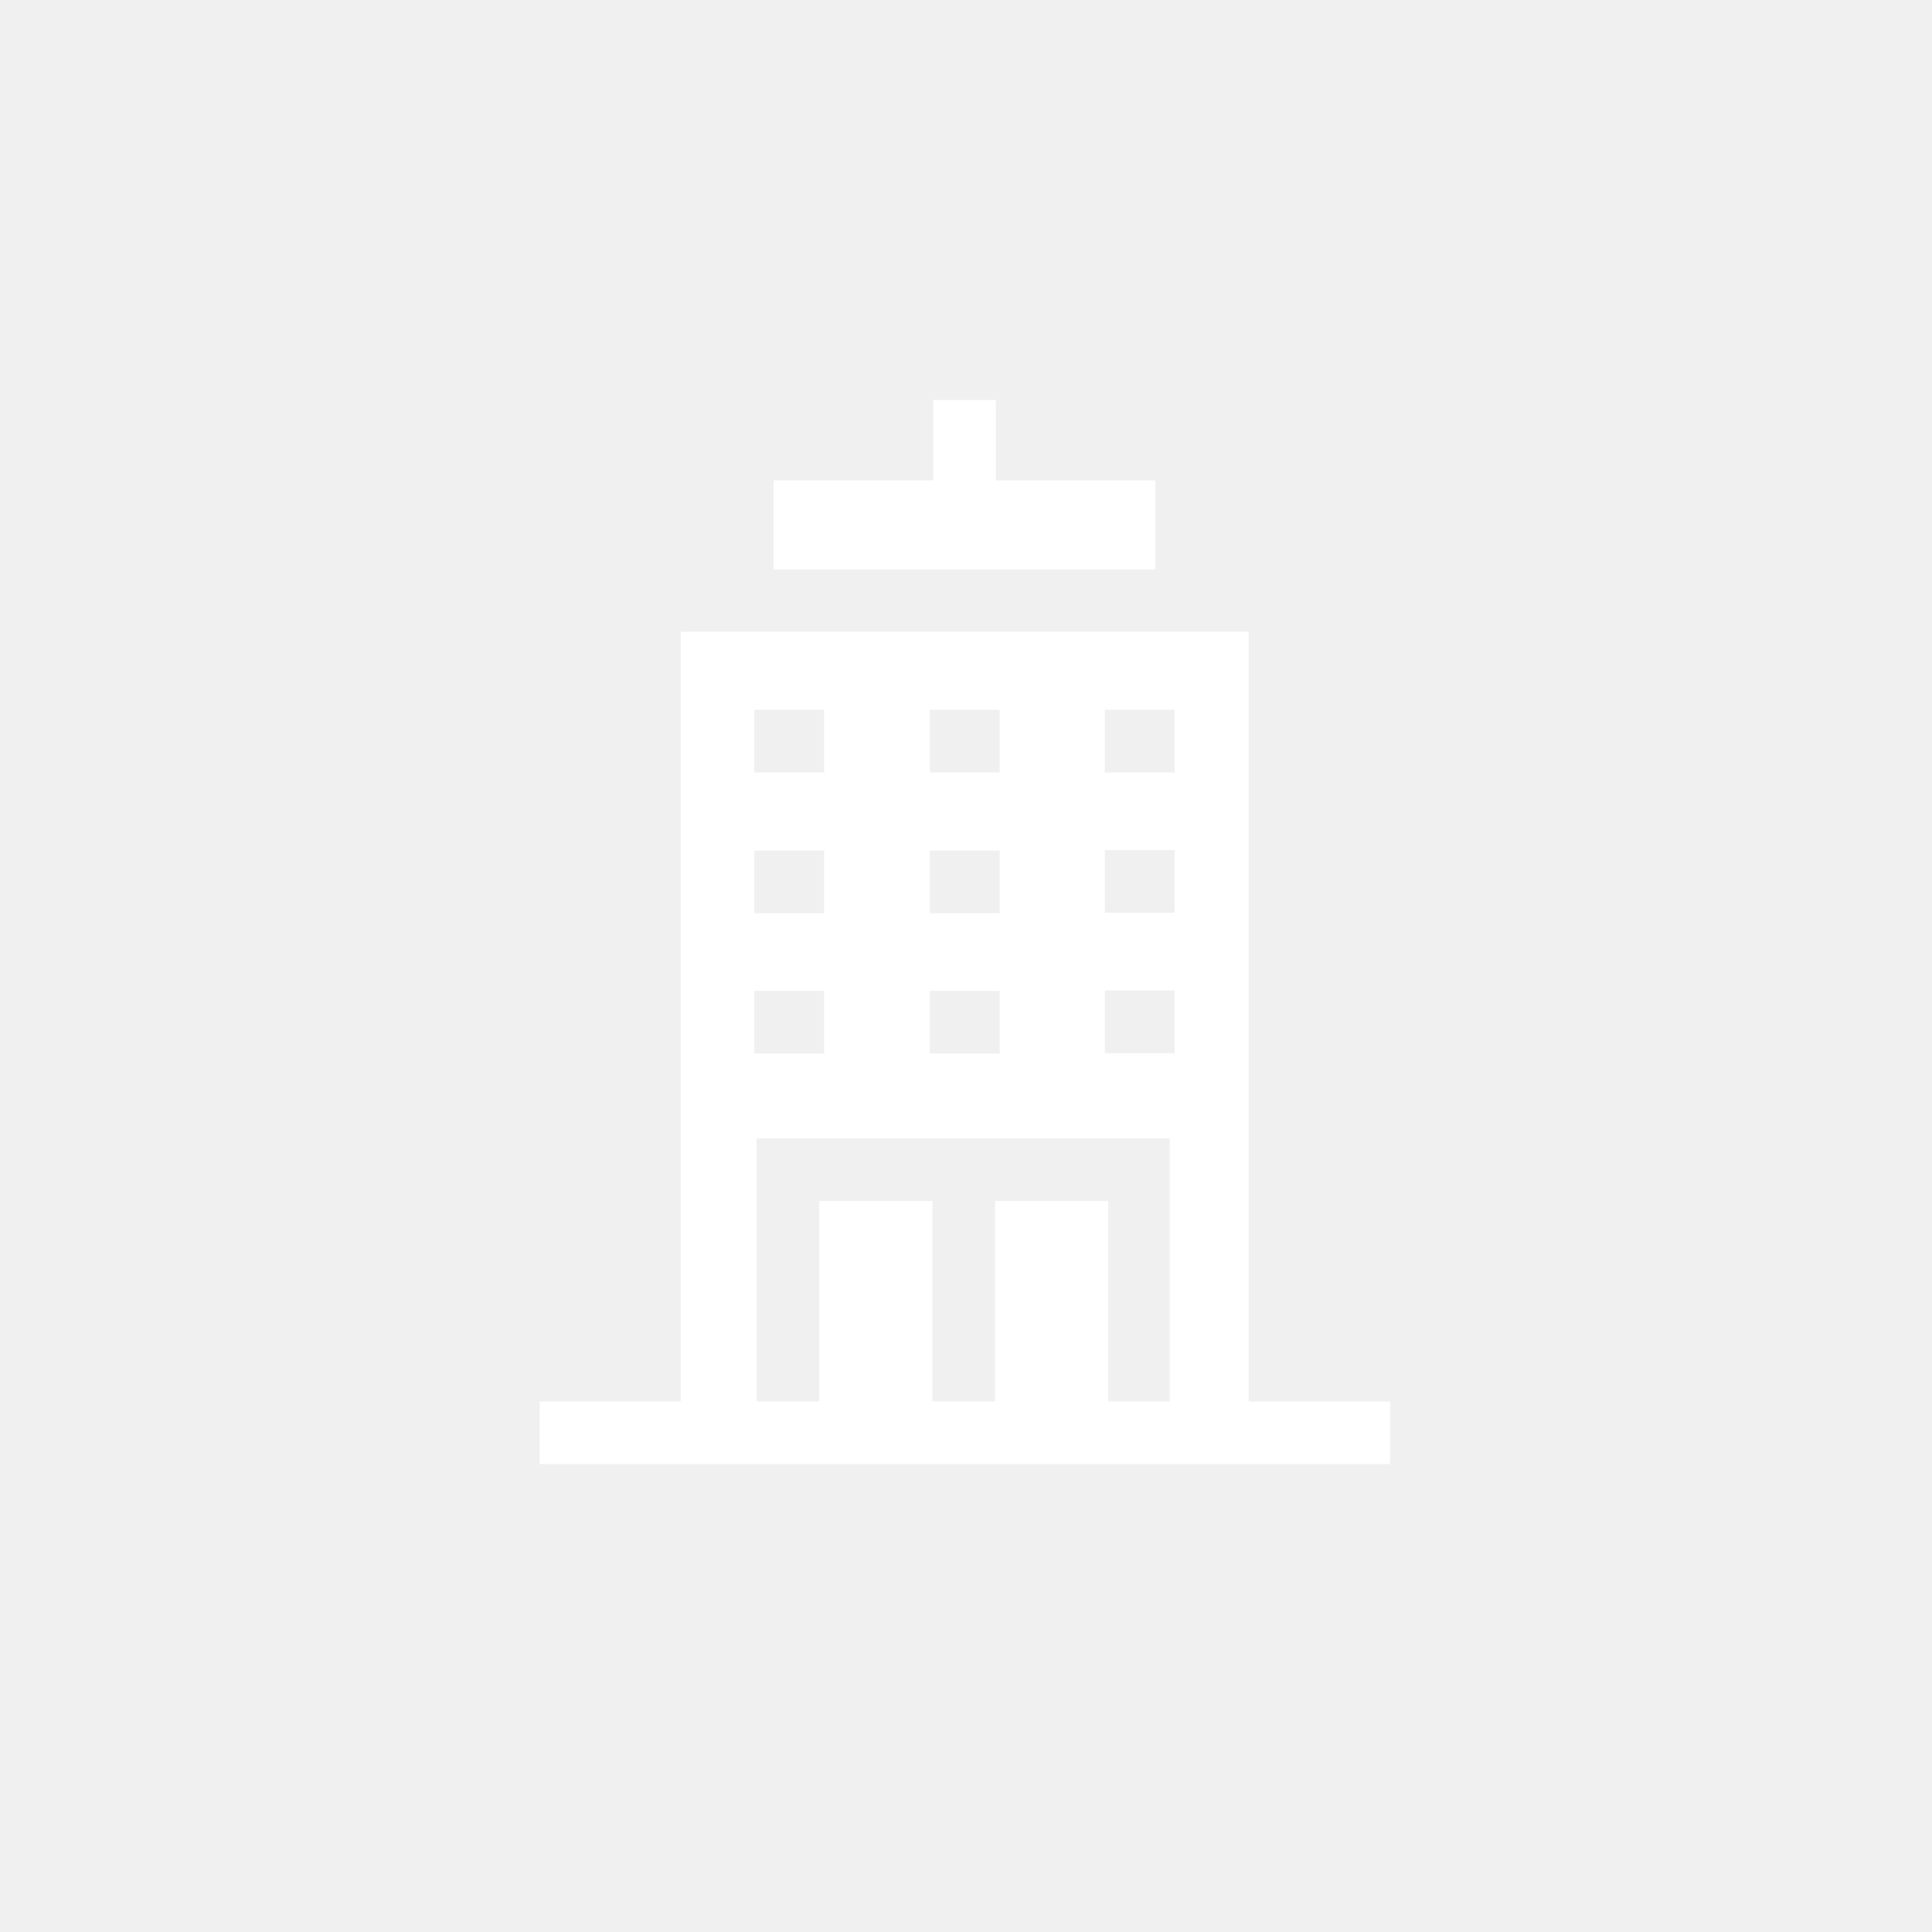
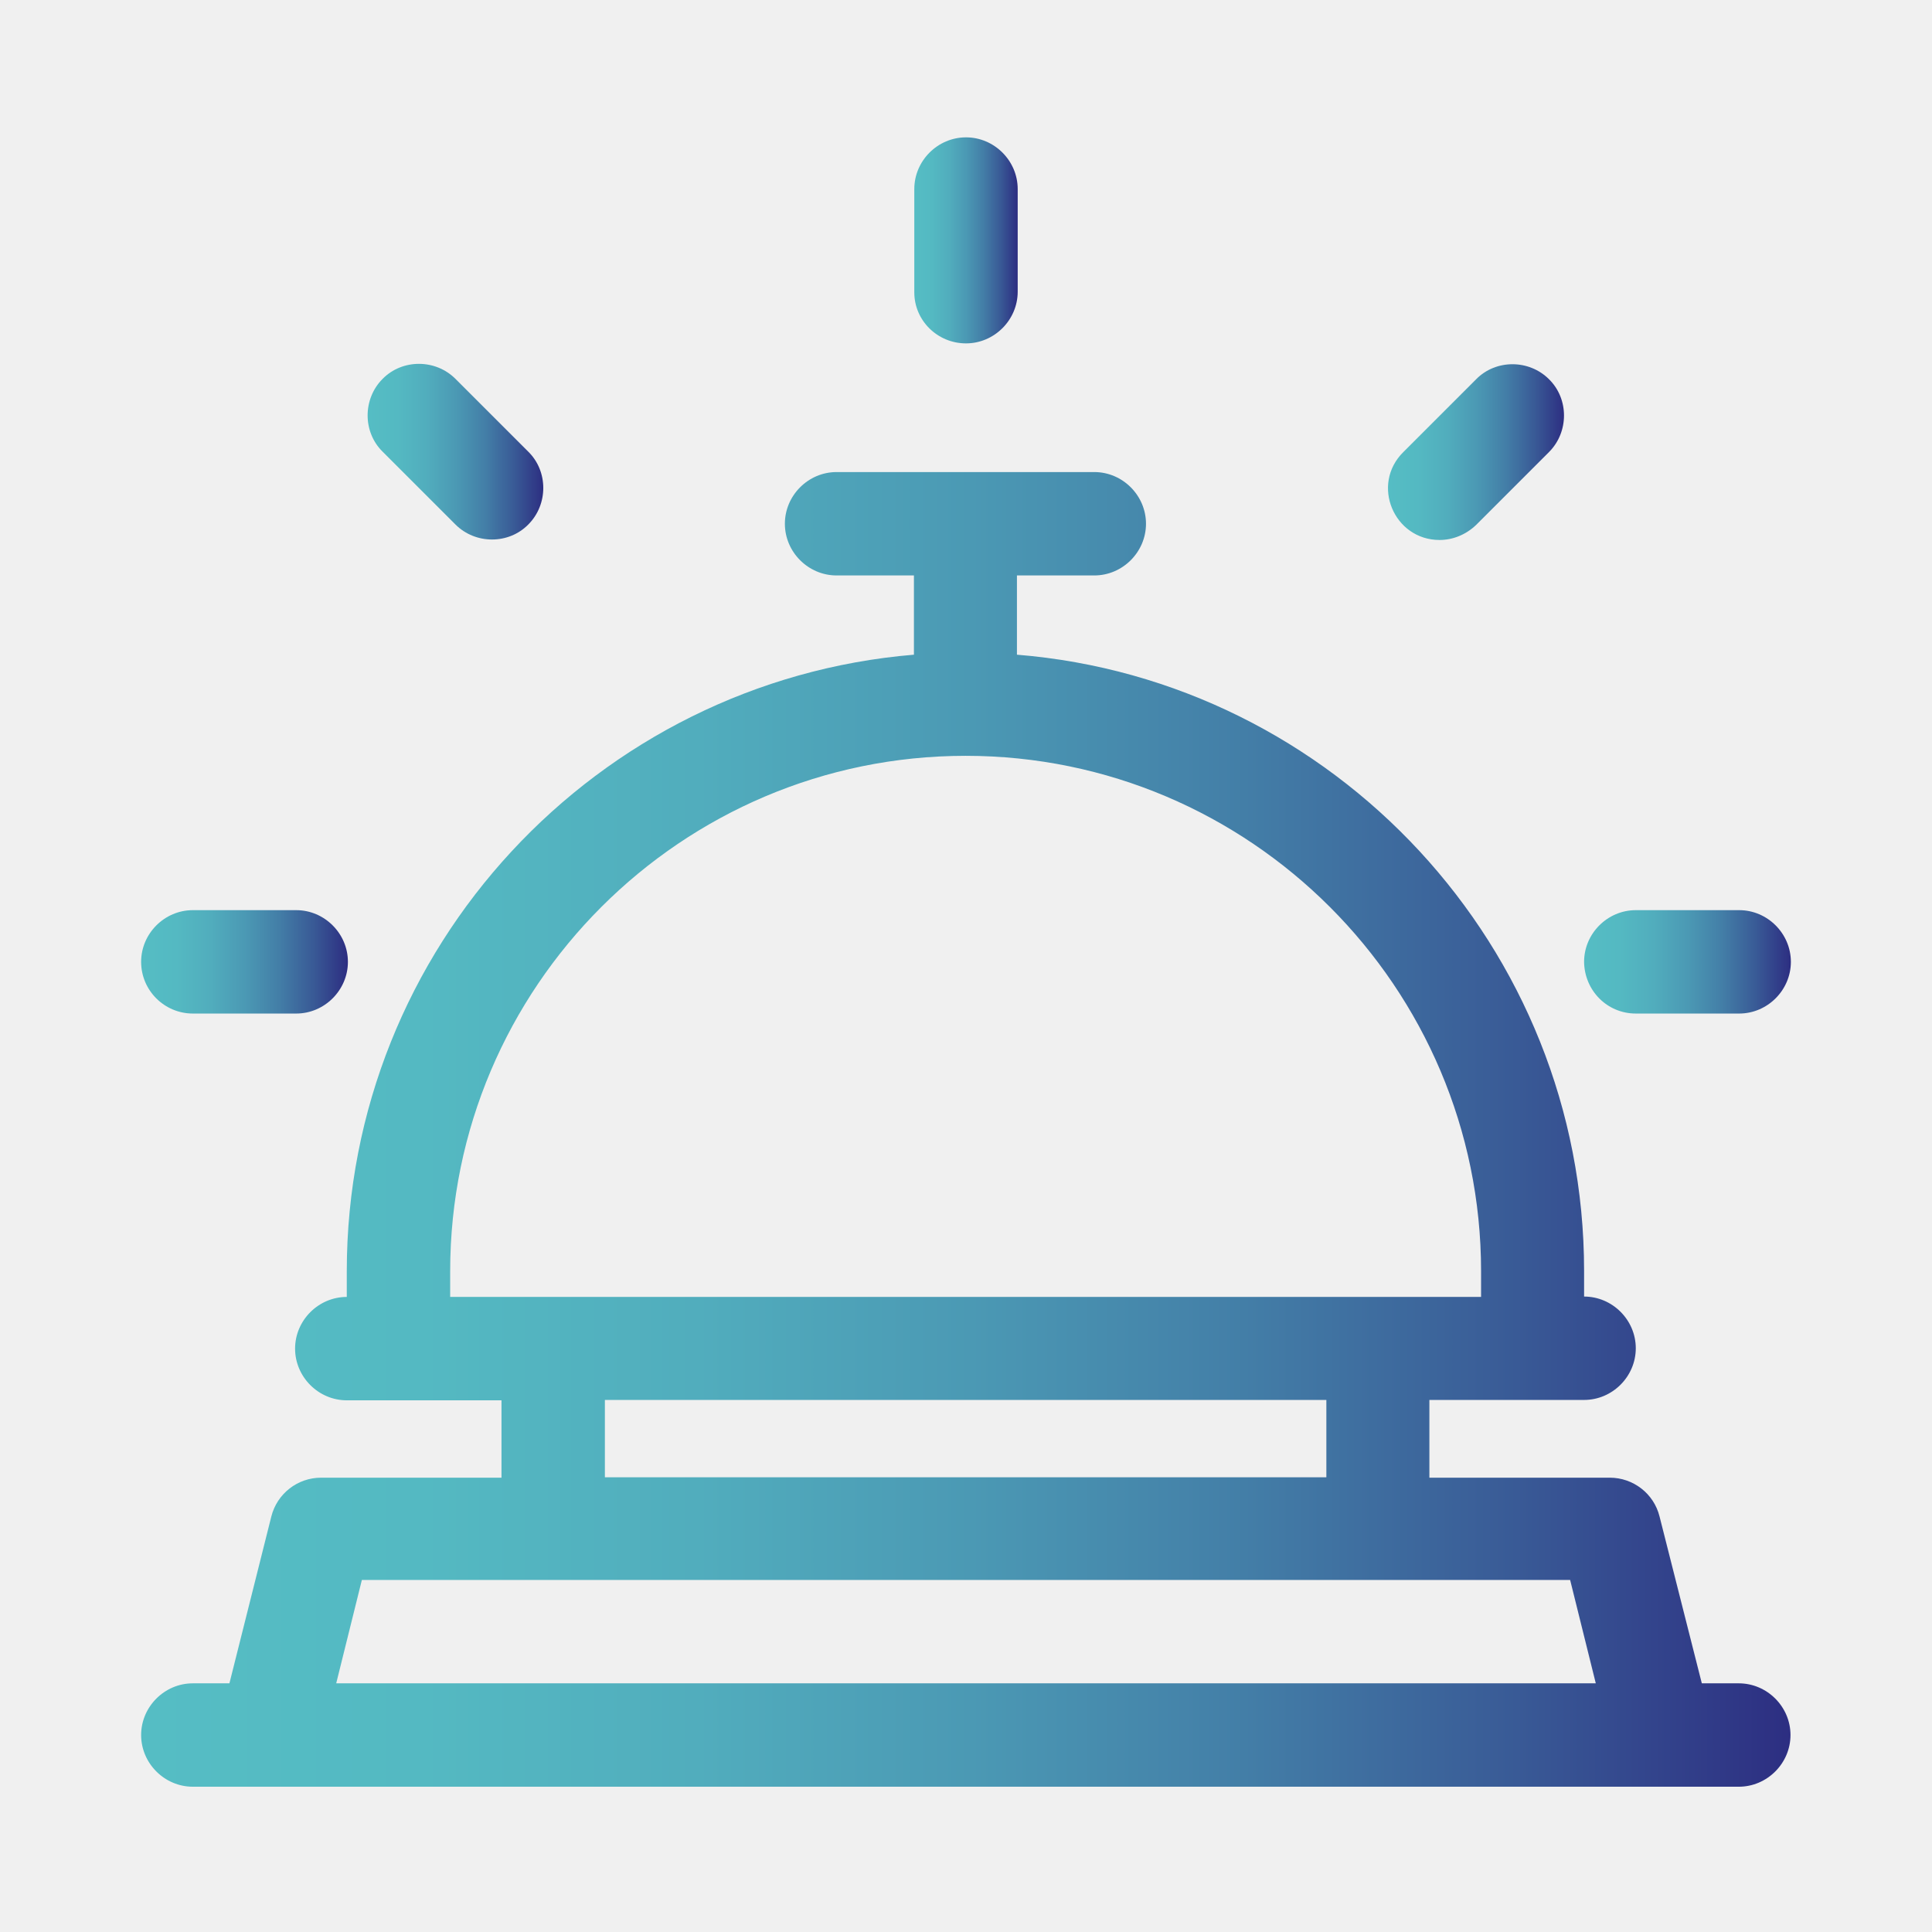
<svg xmlns="http://www.w3.org/2000/svg" version="1.1" id="Capa_1" x="0px" y="0px" viewBox="0 0 512 512" style="enable-background:new 0 0 512 512;" xml:space="preserve">
  <style type="text/css">
- 	.st0{fill:#FFFFFF;}
+ 	.st0{fill:url(#SVGID_1_);}
+ 	.st1{fill:url(#SVGID_2_);}
+ 	.st2{fill:url(#SVGID_3_);}
+ 	.st3{fill:url(#SVGID_4_);}
+ 	.st4{fill:url(#SVGID_5_);}
+ 	.st5{fill:url(#SVGID_6_);}
</style>
  <g>
-     <g>
-       <path class="st0" d="M306.2,127.3h-42.3V106h-16.6v21.3h-42.3v23.6h101.2V127.3z" />
-       <path class="st0" d="M330.9,371.4v-204H180.4v204h-37.4V388h225.4v-16.6H330.9z M246.4,188.1h18.5v16.6h-18.5L246.4,188.1z     M246.4,225.4h18.5v16.6h-18.5L246.4,225.4z M246.4,262.6h18.5v16.6h-18.5L246.4,262.6z M199.9,188.1h18.5v16.6h-18.5V188.1z     M199.9,225.4h18.5v16.6h-18.5V225.4z M199.9,262.6h18.5v16.6h-18.5V262.6z M310.3,371.4h-16.6v-53.1h-30v53.1h-16.6v-53.1h-30    v53.1h-16.6v-69.7h109.5v69.7H310.3z M311.3,279.1h-18.5v-16.6h18.5V279.1z M311.3,241.9h-18.5v-16.6h18.5V241.9z M311.3,204.7    h-18.5v-16.6h18.5V204.7z" />
-     </g>
+     <linearGradient id="SVGID_1_" gradientUnits="userSpaceOnUse" x1="37.4" y1="629.378" x2="474.506" y2="629.378" gradientTransform="matrix(1 0 0 1 0 -330)">
+       <stop offset="0" style="stop-color:#55BDC4" />
+       <stop offset="0.17" style="stop-color:#54B9C2" />
+       <stop offset="0.337" style="stop-color:#51ADBD" />
+       <stop offset="0.503" style="stop-color:#4B99B4" />
+       <stop offset="0.669" style="stop-color:#437EA7" />
+       <stop offset="0.834" style="stop-color:#395A96" />
+       <stop offset="0.997" style="stop-color:#2D2F82" />
+       <stop offset="1" style="stop-color:#2D2E82" />
+     </linearGradient>
+     <path class="st0" d="M460.8,446.1H451l-11.2-44.2c-1.5-6.1-7-10.3-13.2-10.3h-47.8V371h41c7.5,0,13.7-6.2,13.7-13.7   s-6.2-13.7-13.7-13.7v-6.8c0-85.8-66.3-156.5-150.3-163.3v-21H290c7.5,0,13.7-6.2,13.7-13.7c0-7.5-6.2-13.7-13.7-13.7h-68.3   c-7.5,0-13.7,6.2-13.7,13.7c0,7.5,6.2,13.7,13.7,13.7h20.5v21c-84,7-150.3,77.6-150.3,163.4v6.8c-7.5,0-13.7,6.2-13.7,13.7   s6.2,13.7,13.7,13.7h41v20.5H85.1c-6.3,0-11.7,4.3-13.2,10.3l-11.1,44.2h-9.7c-7.5,0-13.7,6.2-13.7,13.7s6.2,13.7,13.7,13.7h409.7   c7.5,0,13.7-6.2,13.7-13.7C474.5,452.3,468.3,446.1,460.8,446.1L460.8,446.1z M119.3,336.9c0-75.3,61.3-136.6,136.6-136.6   s136.6,61.3,136.6,136.6v6.8c-41.5,0-261,0-273.2,0L119.3,336.9L119.3,336.9z M160.3,371h191.2v20.5H160.3V371z M89.1,446.1   l6.8-27.4h320.2l6.8,27.4H89.1z" />
+     <linearGradient id="SVGID_2_" gradientUnits="userSpaceOnUse" x1="37.4" y1="584.898" x2="92.038" y2="584.898" gradientTransform="matrix(1 0 0 1 0 -330)">
+       <stop offset="0" style="stop-color:#55BDC4" />
+       <stop offset="0.17" style="stop-color:#54B9C2" />
+       <stop offset="0.337" style="stop-color:#51ADBD" />
+       <stop offset="0.503" style="stop-color:#4B99B4" />
+       <stop offset="0.669" style="stop-color:#437EA7" />
+       <stop offset="0.834" style="stop-color:#395A96" />
+       <stop offset="0.997" style="stop-color:#2D2F82" />
+       <stop offset="1" style="stop-color:#2D2E82" />
+     </linearGradient>
+     <path class="st1" d="M51.1,268.6h27.4c7.5,0,13.7-6.2,13.7-13.7s-6.2-13.7-13.7-13.7H51.1c-7.5,0-13.7,6.2-13.7,13.7   C37.4,262.5,43.6,268.6,51.1,268.6L51.1,268.6z" />
+     <linearGradient id="SVGID_3_" gradientUnits="userSpaceOnUse" x1="419.856" y1="584.898" x2="474.494" y2="584.898" gradientTransform="matrix(1 0 0 1 0 -330)">
+       <stop offset="0" style="stop-color:#55BDC4" />
+       <stop offset="0.17" style="stop-color:#54B9C2" />
+       <stop offset="0.337" style="stop-color:#51ADBD" />
+       <stop offset="0.503" style="stop-color:#4B99B4" />
+       <stop offset="0.669" style="stop-color:#437EA7" />
+       <stop offset="0.834" style="stop-color:#395A96" />
+       <stop offset="0.997" style="stop-color:#2D2F82" />
+       <stop offset="1" style="stop-color:#2D2E82" />
+     </linearGradient>
+     <path class="st2" d="M433.5,268.6h27.4c7.5,0,13.7-6.2,13.7-13.7s-6.2-13.7-13.7-13.7h-27.4c-7.5,0-13.7,6.2-13.7,13.7   C419.9,262.5,425.9,268.6,433.5,268.6L433.5,268.6z" />
+     <linearGradient id="SVGID_4_" gradientUnits="userSpaceOnUse" x1="97.417" y1="449.726" x2="144.052" y2="449.726" gradientTransform="matrix(1 0 0 1 0 -330)">
+       <stop offset="0" style="stop-color:#55BDC4" />
+       <stop offset="0.17" style="stop-color:#54B9C2" />
+       <stop offset="0.337" style="stop-color:#51ADBD" />
+       <stop offset="0.503" style="stop-color:#4B99B4" />
+       <stop offset="0.669" style="stop-color:#437EA7" />
+       <stop offset="0.834" style="stop-color:#395A96" />
+       <stop offset="0.997" style="stop-color:#2D2F82" />
+       <stop offset="1" style="stop-color:#2D2E82" />
+     </linearGradient>
+     <path class="st3" d="M120.7,139c5.3,5.3,14.1,5.3,19.3,0c5.3-5.3,5.3-14.1,0-19.3l-19.3-19.3c-5.3-5.3-14.1-5.3-19.3,0   c-5.3,5.3-5.3,14.1,0,19.3L120.7,139z" />
+     <linearGradient id="SVGID_5_" gradientUnits="userSpaceOnUse" x1="367.841" y1="449.738" x2="414.49" y2="449.738" gradientTransform="matrix(1 0 0 1 0 -330)">
+       <stop offset="0" style="stop-color:#55BDC4" />
+       <stop offset="0.17" style="stop-color:#54B9C2" />
+       <stop offset="0.337" style="stop-color:#51ADBD" />
+       <stop offset="0.503" style="stop-color:#4B99B4" />
+       <stop offset="0.669" style="stop-color:#437EA7" />
+       <stop offset="0.834" style="stop-color:#395A96" />
+       <stop offset="0.997" style="stop-color:#2D2F82" />
+       <stop offset="1" style="stop-color:#2D2E82" />
+     </linearGradient>
+     <path class="st4" d="M381.5,143.1c3.5,0,7-1.4,9.7-4l19.3-19.3c5.3-5.3,5.3-14.1,0-19.3c-5.3-5.3-14.1-5.3-19.3,0l-19.3,19.3   C363.2,128.4,369.4,143.1,381.5,143.1L381.5,143.1z" />
+     <linearGradient id="SVGID_6_" gradientUnits="userSpaceOnUse" x1="242.281" y1="393.717" x2="269.601" y2="393.717" gradientTransform="matrix(1 0 0 1 0 -330)">
+       <stop offset="0" style="stop-color:#55BDC4" />
+       <stop offset="0.17" style="stop-color:#54B9C2" />
+       <stop offset="0.337" style="stop-color:#51ADBD" />
+       <stop offset="0.503" style="stop-color:#4B99B4" />
+       <stop offset="0.669" style="stop-color:#437EA7" />
+       <stop offset="0.834" style="stop-color:#395A96" />
+       <stop offset="0.997" style="stop-color:#2D2F82" />
+       <stop offset="1" style="stop-color:#2D2E82" />
+     </linearGradient>
+     <path class="st5" d="M256,91c7.5,0,13.7-6.2,13.7-13.7V50.1c0-7.5-6.2-13.7-13.7-13.7s-13.7,6.2-13.7,13.7v27.4   C242.3,84.9,248.4,91,256,91L256,91z" />
  </g>
</svg>
